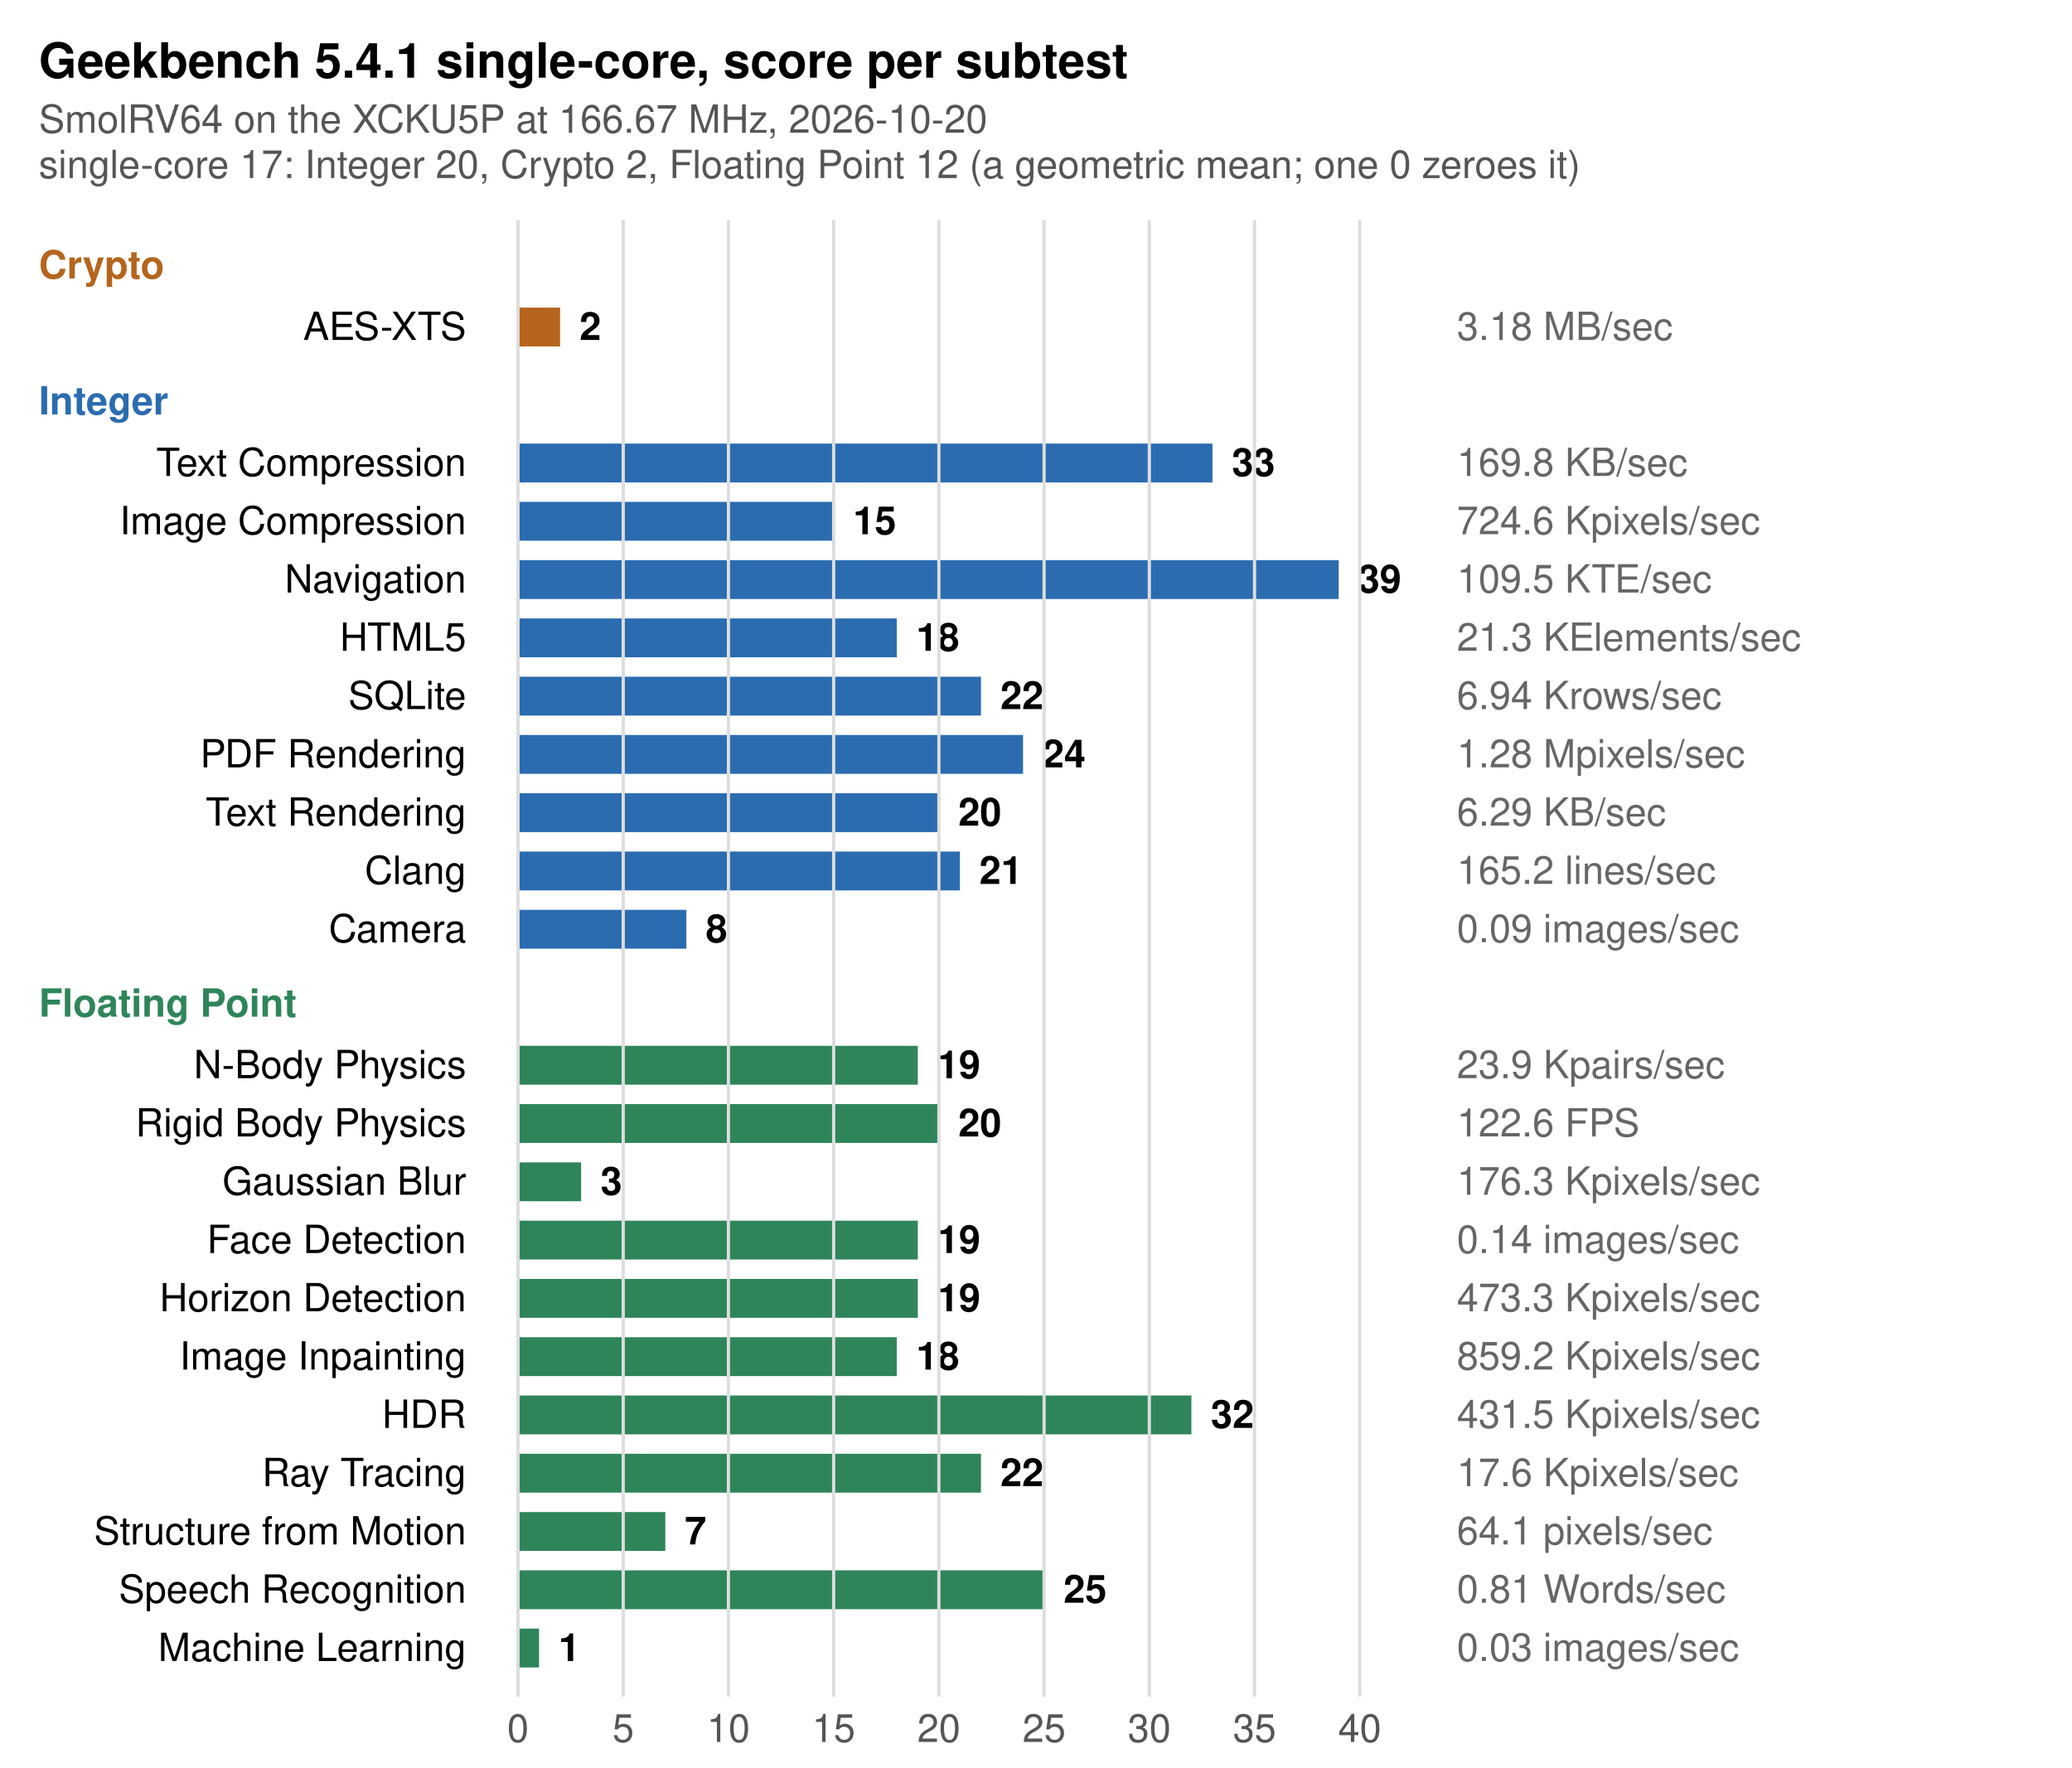
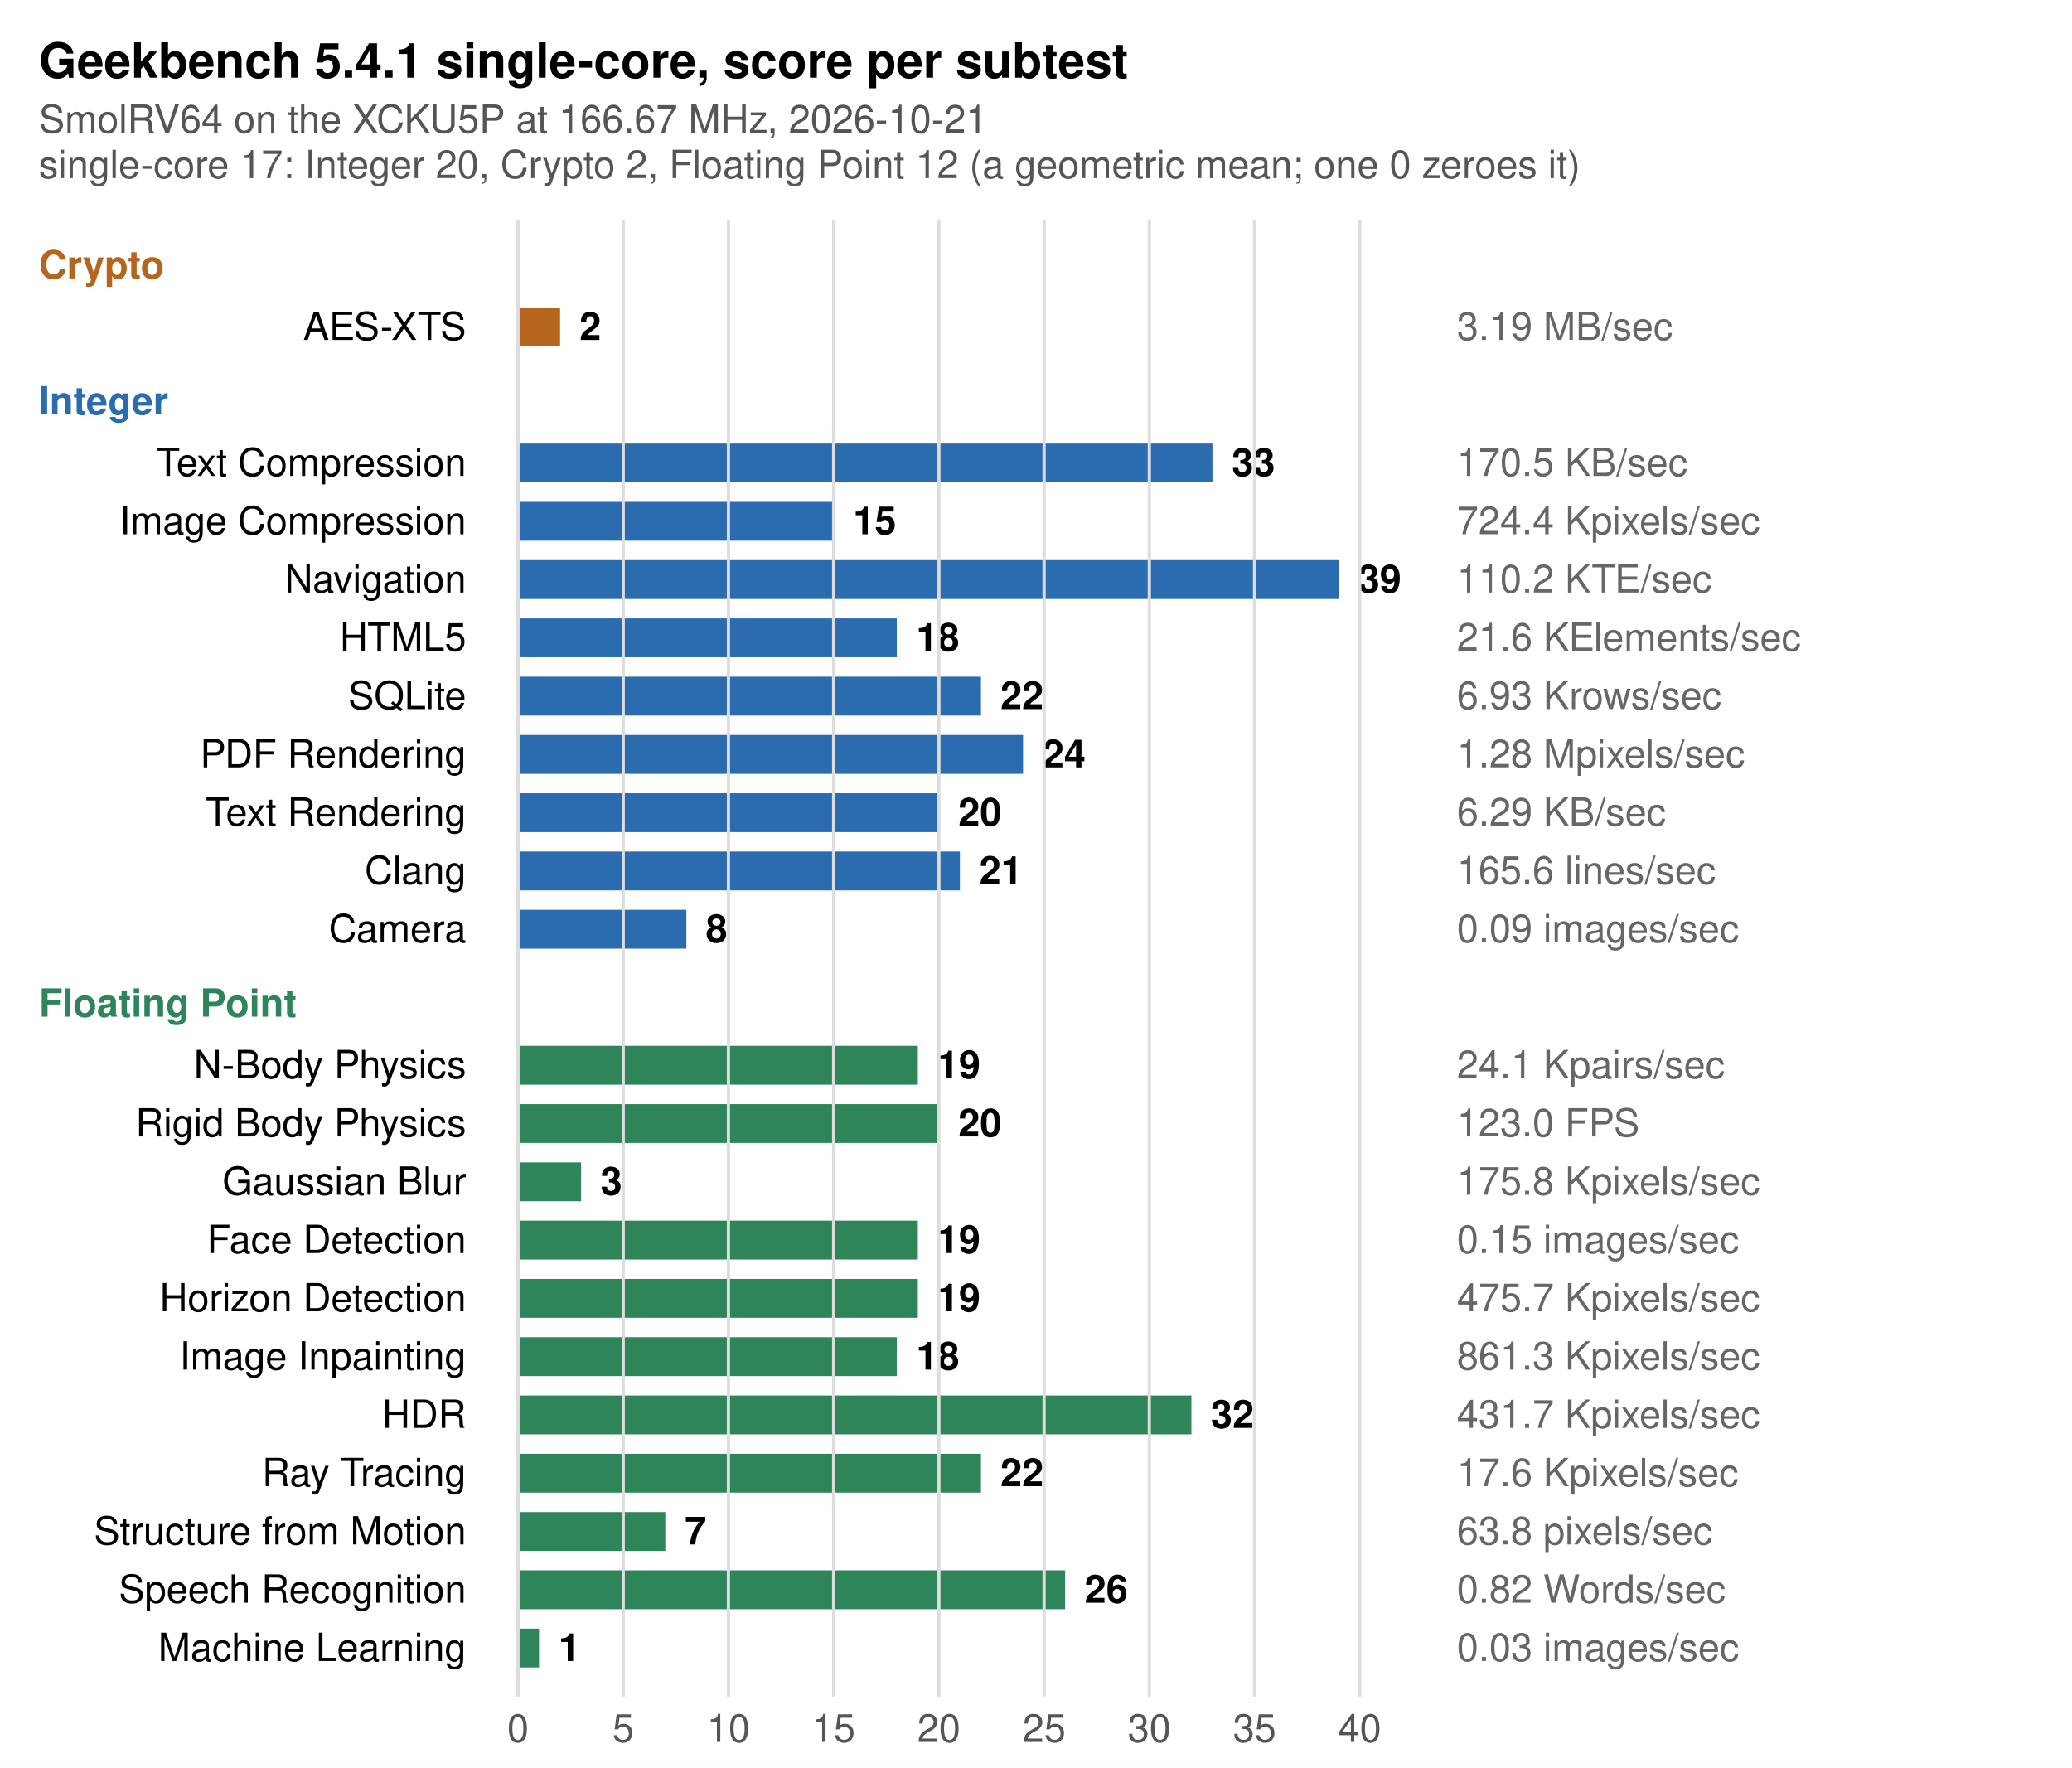
<svg xmlns="http://www.w3.org/2000/svg" width="640" height="546" font-family="Helvetica, Arial, sans-serif" font-size="12">
  <rect width="100%" height="100%" fill="white" />
  <text x="12" y="24" font-size="15" font-weight="bold">Geekbench 5.4.1 single-core, score per subtest</text>
-   <text x="12" y="41" fill="#555">SmolRV64 on the XCKU5P at 166.67 MHz, 2026-10-20</text>
+   <text x="12" y="41" fill="#555">SmolRV64 on the XCKU5P at 166.67 MHz, 2026-10-21</text>
  <text x="12" y="55" fill="#555">single-core 17: Integer 20, Crypto 2, Floating Point 12 (a geometric mean; one 0 zeroes it)</text>
  <text x="12" y="86" font-weight="bold" fill="#b5651d">Crypto</text>
  <text x="144" y="105" text-anchor="end">AES-XTS</text>
  <rect x="160" y="95" width="13.0" height="12" fill="#b5651d" />
  <text x="179.0" y="105" font-weight="bold">2</text>
-   <text x="450" y="105" fill="#666">3.18 MB/sec</text>
+   <text x="450" y="105" fill="#666">3.19 MB/sec</text>
  <text x="12" y="128" font-weight="bold" fill="#2b6cb0">Integer</text>
  <text x="144" y="147" text-anchor="end">Text Compression</text>
  <rect x="160" y="137" width="214.5" height="12" fill="#2b6cb0" />
  <text x="380.5" y="147" font-weight="bold">33</text>
-   <text x="450" y="147" fill="#666">169.8 KB/sec</text>
+   <text x="450" y="147" fill="#666">170.5 KB/sec</text>
  <text x="144" y="165" text-anchor="end">Image Compression</text>
  <rect x="160" y="155" width="97.5" height="12" fill="#2b6cb0" />
  <text x="263.5" y="165" font-weight="bold">15</text>
-   <text x="450" y="165" fill="#666">724.6 Kpixels/sec</text>
+   <text x="450" y="165" fill="#666">724.4 Kpixels/sec</text>
  <text x="144" y="183" text-anchor="end">Navigation</text>
  <rect x="160" y="173" width="253.5" height="12" fill="#2b6cb0" />
  <text x="419.5" y="183" font-weight="bold">39</text>
-   <text x="450" y="183" fill="#666">109.5 KTE/sec</text>
+   <text x="450" y="183" fill="#666">110.2 KTE/sec</text>
  <text x="144" y="201" text-anchor="end">HTML5</text>
  <rect x="160" y="191" width="117.0" height="12" fill="#2b6cb0" />
  <text x="283.0" y="201" font-weight="bold">18</text>
-   <text x="450" y="201" fill="#666">21.3 KElements/sec</text>
+   <text x="450" y="201" fill="#666">21.6 KElements/sec</text>
  <text x="144" y="219" text-anchor="end">SQLite</text>
  <rect x="160" y="209" width="143.0" height="12" fill="#2b6cb0" />
  <text x="309.0" y="219" font-weight="bold">22</text>
-   <text x="450" y="219" fill="#666">6.94 Krows/sec</text>
+   <text x="450" y="219" fill="#666">6.93 Krows/sec</text>
  <text x="144" y="237" text-anchor="end">PDF Rendering</text>
  <rect x="160" y="227" width="156.0" height="12" fill="#2b6cb0" />
  <text x="322.0" y="237" font-weight="bold">24</text>
  <text x="450" y="237" fill="#666">1.28 Mpixels/sec</text>
  <text x="144" y="255" text-anchor="end">Text Rendering</text>
  <rect x="160" y="245" width="130.0" height="12" fill="#2b6cb0" />
  <text x="296.0" y="255" font-weight="bold">20</text>
  <text x="450" y="255" fill="#666">6.29 KB/sec</text>
  <text x="144" y="273" text-anchor="end">Clang</text>
  <rect x="160" y="263" width="136.5" height="12" fill="#2b6cb0" />
  <text x="302.5" y="273" font-weight="bold">21</text>
-   <text x="450" y="273" fill="#666">165.2 lines/sec</text>
+   <text x="450" y="273" fill="#666">165.6 lines/sec</text>
  <text x="144" y="291" text-anchor="end">Camera</text>
  <rect x="160" y="281" width="52.0" height="12" fill="#2b6cb0" />
  <text x="218.0" y="291" font-weight="bold">8</text>
  <text x="450" y="291" fill="#666">0.09 images/sec</text>
  <text x="12" y="314" font-weight="bold" fill="#2f855a">Floating Point</text>
  <text x="144" y="333" text-anchor="end">N-Body Physics</text>
  <rect x="160" y="323" width="123.5" height="12" fill="#2f855a" />
  <text x="289.5" y="333" font-weight="bold">19</text>
-   <text x="450" y="333" fill="#666">23.9 Kpairs/sec</text>
+   <text x="450" y="333" fill="#666">24.1 Kpairs/sec</text>
  <text x="144" y="351" text-anchor="end">Rigid Body Physics</text>
  <rect x="160" y="341" width="130.0" height="12" fill="#2f855a" />
  <text x="296.0" y="351" font-weight="bold">20</text>
-   <text x="450" y="351" fill="#666">122.6 FPS</text>
+   <text x="450" y="351" fill="#666">123.0 FPS</text>
  <text x="144" y="369" text-anchor="end">Gaussian Blur</text>
  <rect x="160" y="359" width="19.5" height="12" fill="#2f855a" />
  <text x="185.5" y="369" font-weight="bold">3</text>
-   <text x="450" y="369" fill="#666">176.3 Kpixels/sec</text>
+   <text x="450" y="369" fill="#666">175.8 Kpixels/sec</text>
  <text x="144" y="387" text-anchor="end">Face Detection</text>
  <rect x="160" y="377" width="123.5" height="12" fill="#2f855a" />
  <text x="289.5" y="387" font-weight="bold">19</text>
-   <text x="450" y="387" fill="#666">0.14 images/sec</text>
+   <text x="450" y="387" fill="#666">0.15 images/sec</text>
  <text x="144" y="405" text-anchor="end">Horizon Detection</text>
  <rect x="160" y="395" width="123.5" height="12" fill="#2f855a" />
  <text x="289.5" y="405" font-weight="bold">19</text>
-   <text x="450" y="405" fill="#666">473.3 Kpixels/sec</text>
+   <text x="450" y="405" fill="#666">475.7 Kpixels/sec</text>
  <text x="144" y="423" text-anchor="end">Image Inpainting</text>
  <rect x="160" y="413" width="117.0" height="12" fill="#2f855a" />
  <text x="283.0" y="423" font-weight="bold">18</text>
-   <text x="450" y="423" fill="#666">859.2 Kpixels/sec</text>
+   <text x="450" y="423" fill="#666">861.3 Kpixels/sec</text>
  <text x="144" y="441" text-anchor="end">HDR</text>
  <rect x="160" y="431" width="208.0" height="12" fill="#2f855a" />
  <text x="374.0" y="441" font-weight="bold">32</text>
-   <text x="450" y="441" fill="#666">431.5 Kpixels/sec</text>
+   <text x="450" y="441" fill="#666">431.7 Kpixels/sec</text>
  <text x="144" y="459" text-anchor="end">Ray Tracing</text>
  <rect x="160" y="449" width="143.0" height="12" fill="#2f855a" />
  <text x="309.0" y="459" font-weight="bold">22</text>
  <text x="450" y="459" fill="#666">17.6 Kpixels/sec</text>
  <text x="144" y="477" text-anchor="end">Structure from Motion</text>
  <rect x="160" y="467" width="45.5" height="12" fill="#2f855a" />
  <text x="211.5" y="477" font-weight="bold">7</text>
-   <text x="450" y="477" fill="#666">64.1 pixels/sec</text>
+   <text x="450" y="477" fill="#666">63.8 pixels/sec</text>
  <text x="144" y="495" text-anchor="end">Speech Recognition</text>
-   <rect x="160" y="485" width="162.5" height="12" fill="#2f855a" />
-   <text x="328.5" y="495" font-weight="bold">25</text>
-   <text x="450" y="495" fill="#666">0.81 Words/sec</text>
+   <rect x="160" y="485" width="169.0" height="12" fill="#2f855a" />
+   <text x="335.0" y="495" font-weight="bold">26</text>
+   <text x="450" y="495" fill="#666">0.82 Words/sec</text>
  <text x="144" y="513" text-anchor="end">Machine Learning</text>
  <rect x="160" y="503" width="6.5" height="12" fill="#2f855a" />
  <text x="172.5" y="513" font-weight="bold">1</text>
  <text x="450" y="513" fill="#666">0.03 images/sec</text>
  <line x1="160.0" y1="68" x2="160.0" y2="524" stroke="#ddd" />
  <text x="160.0" y="538" text-anchor="middle" fill="#555">0</text>
  <line x1="192.5" y1="68" x2="192.5" y2="524" stroke="#ddd" />
  <text x="192.5" y="538" text-anchor="middle" fill="#555">5</text>
  <line x1="225.0" y1="68" x2="225.0" y2="524" stroke="#ddd" />
  <text x="225.0" y="538" text-anchor="middle" fill="#555">10</text>
  <line x1="257.5" y1="68" x2="257.5" y2="524" stroke="#ddd" />
  <text x="257.5" y="538" text-anchor="middle" fill="#555">15</text>
  <line x1="290.0" y1="68" x2="290.0" y2="524" stroke="#ddd" />
  <text x="290.0" y="538" text-anchor="middle" fill="#555">20</text>
  <line x1="322.5" y1="68" x2="322.5" y2="524" stroke="#ddd" />
  <text x="322.5" y="538" text-anchor="middle" fill="#555">25</text>
  <line x1="355.0" y1="68" x2="355.0" y2="524" stroke="#ddd" />
  <text x="355.0" y="538" text-anchor="middle" fill="#555">30</text>
  <line x1="387.5" y1="68" x2="387.5" y2="524" stroke="#ddd" />
  <text x="387.5" y="538" text-anchor="middle" fill="#555">35</text>
  <line x1="420.0" y1="68" x2="420.0" y2="524" stroke="#ddd" />
  <text x="420.0" y="538" text-anchor="middle" fill="#555">40</text>
</svg>
